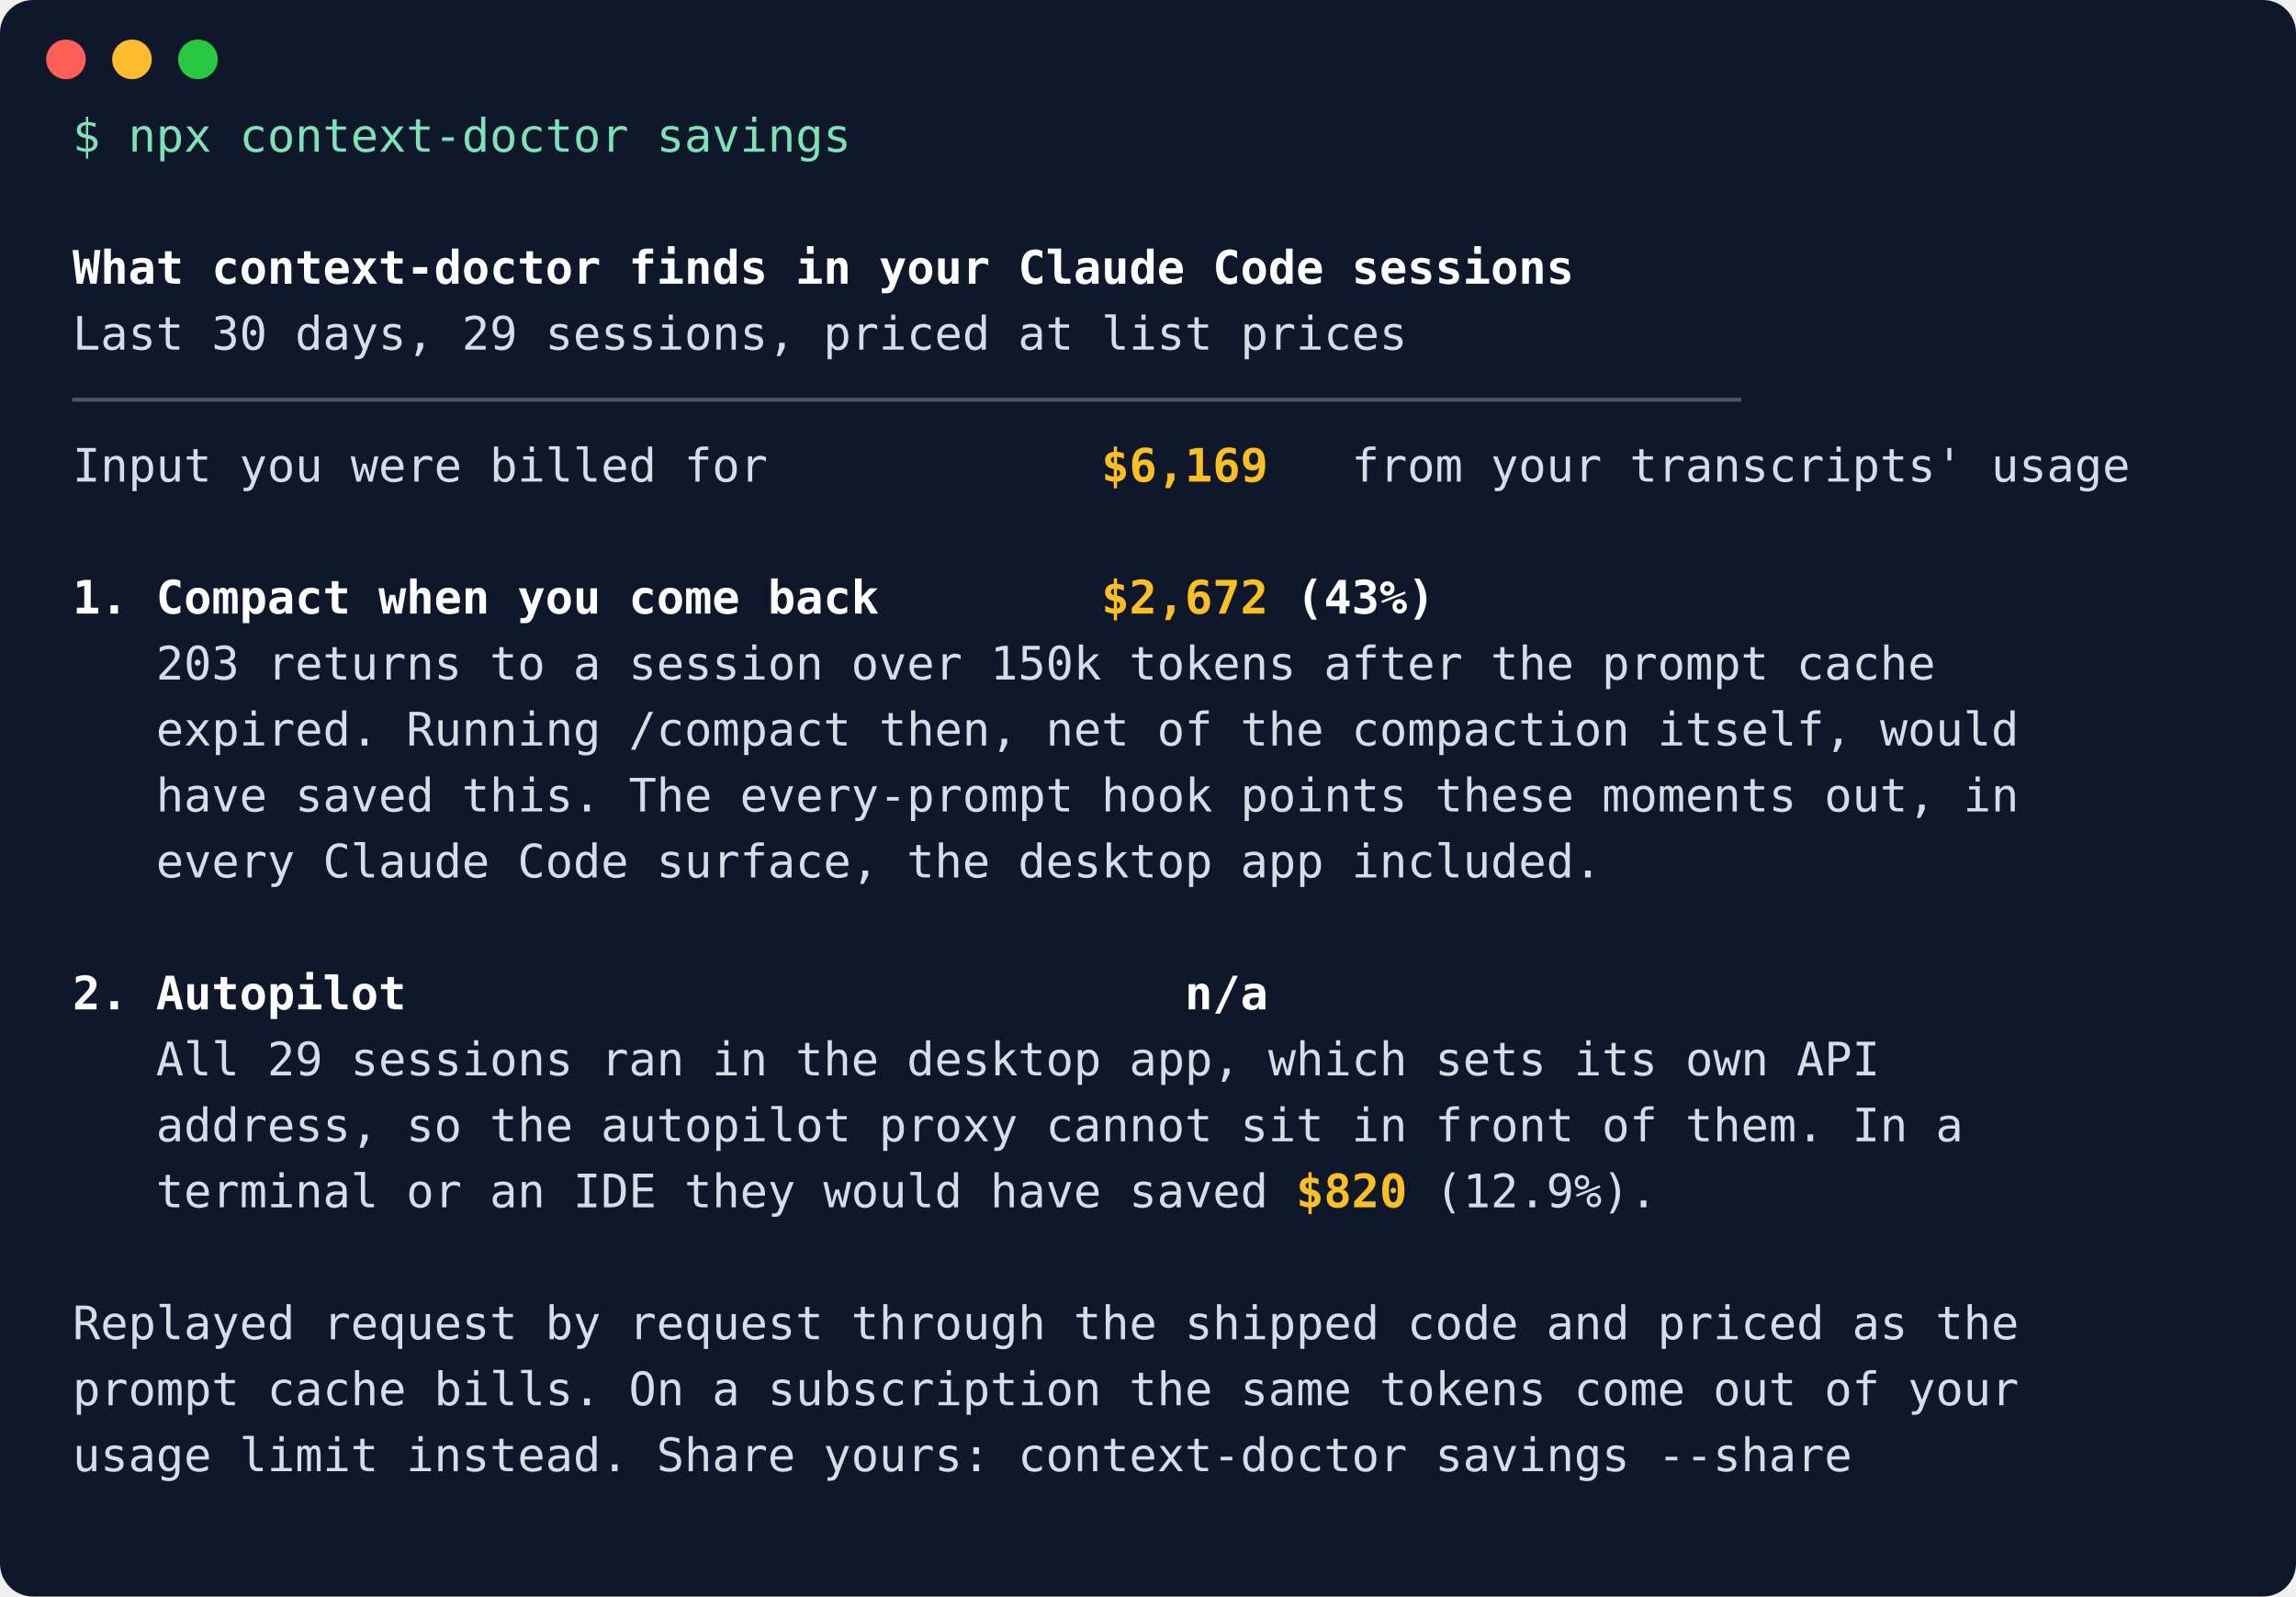
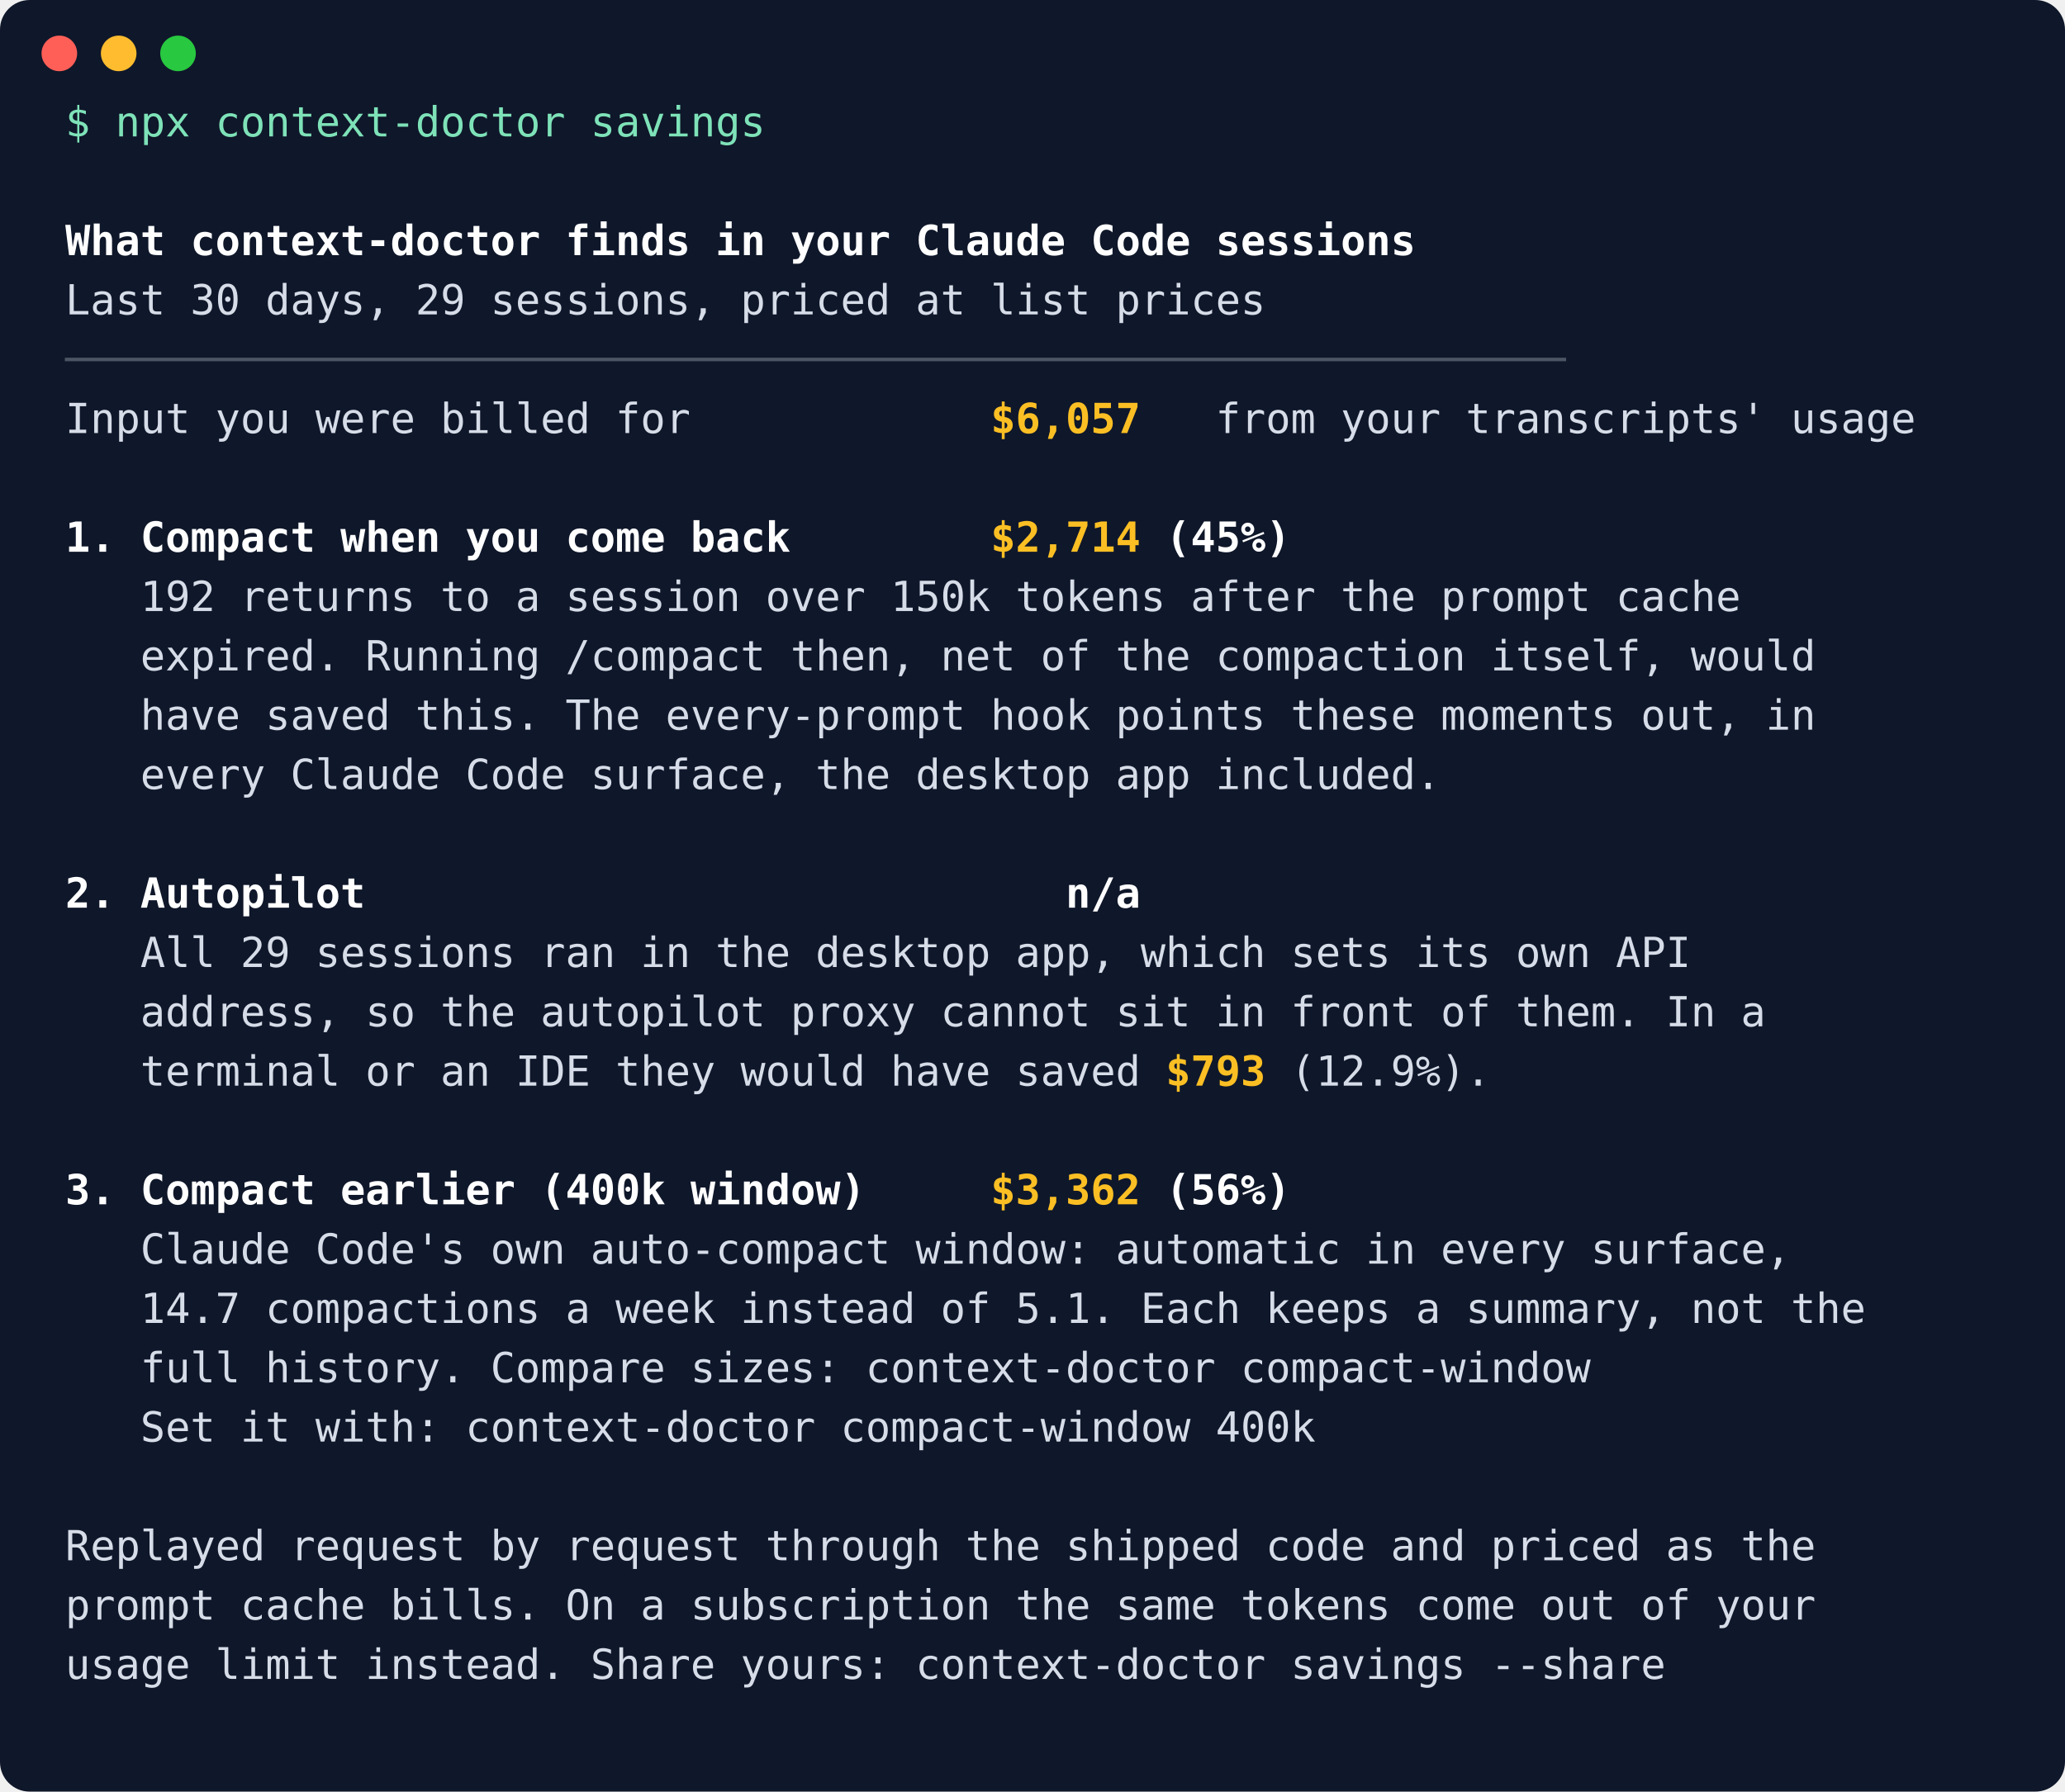
- <svg xmlns="http://www.w3.org/2000/svg" width="696" height="484" viewBox="0 0 696 484" role="img" aria-label="context-doctor savings output">
+ <svg xmlns="http://www.w3.org/2000/svg" width="696" height="604" viewBox="0 0 696 604" role="img" aria-label="context-doctor savings output">
  <style>
    text { font-family: ui-monospace, SFMono-Regular, Menlo, Consolas, monospace; font-size: 14px; fill: #d6dde8; }
    .cmd { fill: #7ee2b8; } .title { fill: #ffffff; font-weight: 600; } .rule { fill: #4b5563; }
    .item { fill: #ffffff; font-weight: 600; } .money { fill: #fbbf24; font-weight: 600; }
  </style>
-   <rect width="696" height="484" rx="10" fill="#0f172a" />
+   <rect width="696" height="604" rx="10" fill="#0f172a" />
  <circle cx="20" cy="18" r="6" fill="#ff5f57" />
  <circle cx="40" cy="18" r="6" fill="#febc2e" />
  <circle cx="60" cy="18" r="6" fill="#28c840" />
  <text x="22" y="46" class="cmd" xml:space="preserve">$ npx context-doctor savings</text>
  <text x="22" y="66" class="" xml:space="preserve" />
  <text x="22" y="86" class="title" xml:space="preserve">What context-doctor finds in your Claude Code sessions</text>
  <text x="22" y="106" class="" xml:space="preserve">Last 30 days, 29 sessions, priced at list prices</text>
  <text x="22" y="126" class="rule" xml:space="preserve">────────────────────────────────────────────────────────────</text>
-   <text x="22" y="146" class="" xml:space="preserve">Input you were billed for            <tspan class="money">$6,169</tspan>   from your transcripts' usage</text>
+   <text x="22" y="146" class="" xml:space="preserve">Input you were billed for            <tspan class="money">$6,057</tspan>   from your transcripts' usage</text>
  <text x="22" y="166" class="" xml:space="preserve" />
-   <text x="22" y="186" class="item" xml:space="preserve">1. Compact when you come back        <tspan class="money">$2,672</tspan> (43%)</text>
-   <text x="22" y="206" class="" xml:space="preserve">   203 returns to a session over 150k tokens after the prompt cache</text>
+   <text x="22" y="186" class="item" xml:space="preserve">1. Compact when you come back        <tspan class="money">$2,714</tspan> (45%)</text>
+   <text x="22" y="206" class="" xml:space="preserve">   192 returns to a session over 150k tokens after the prompt cache</text>
  <text x="22" y="226" class="" xml:space="preserve">   expired. Running /compact then, net of the compaction itself, would</text>
  <text x="22" y="246" class="" xml:space="preserve">   have saved this. The every-prompt hook points these moments out, in</text>
  <text x="22" y="266" class="" xml:space="preserve">   every Claude Code surface, the desktop app included.</text>
  <text x="22" y="286" class="" xml:space="preserve" />
  <text x="22" y="306" class="item" xml:space="preserve">2. Autopilot                            n/a</text>
  <text x="22" y="326" class="" xml:space="preserve">   All 29 sessions ran in the desktop app, which sets its own API</text>
  <text x="22" y="346" class="" xml:space="preserve">   address, so the autopilot proxy cannot sit in front of them. In a</text>
-   <text x="22" y="366" class="" xml:space="preserve">   terminal or an IDE they would have saved <tspan class="money">$820</tspan> (12.9%).</text>
+   <text x="22" y="366" class="" xml:space="preserve">   terminal or an IDE they would have saved <tspan class="money">$793</tspan> (12.9%).</text>
  <text x="22" y="386" class="" xml:space="preserve" />
-   <text x="22" y="406" class="" xml:space="preserve">Replayed request by request through the shipped code and priced as the</text>
-   <text x="22" y="426" class="" xml:space="preserve">prompt cache bills. On a subscription the same tokens come out of your</text>
-   <text x="22" y="446" class="" xml:space="preserve">usage limit instead. Share yours: context-doctor savings --share</text>
+   <text x="22" y="406" class="item" xml:space="preserve">3. Compact earlier (400k window)     <tspan class="money">$3,362</tspan> (56%)</text>
+   <text x="22" y="426" class="" xml:space="preserve">   Claude Code's own auto-compact window: automatic in every surface,</text>
+   <text x="22" y="446" class="" xml:space="preserve">   14.7 compactions a week instead of 5.1. Each keeps a summary, not the</text>
+   <text x="22" y="466" class="" xml:space="preserve">   full history. Compare sizes: context-doctor compact-window</text>
+   <text x="22" y="486" class="" xml:space="preserve">   Set it with: context-doctor compact-window 400k</text>
+   <text x="22" y="506" class="" xml:space="preserve" />
+   <text x="22" y="526" class="" xml:space="preserve">Replayed request by request through the shipped code and priced as the</text>
+   <text x="22" y="546" class="" xml:space="preserve">prompt cache bills. On a subscription the same tokens come out of your</text>
+   <text x="22" y="566" class="" xml:space="preserve">usage limit instead. Share yours: context-doctor savings --share</text>
</svg>
